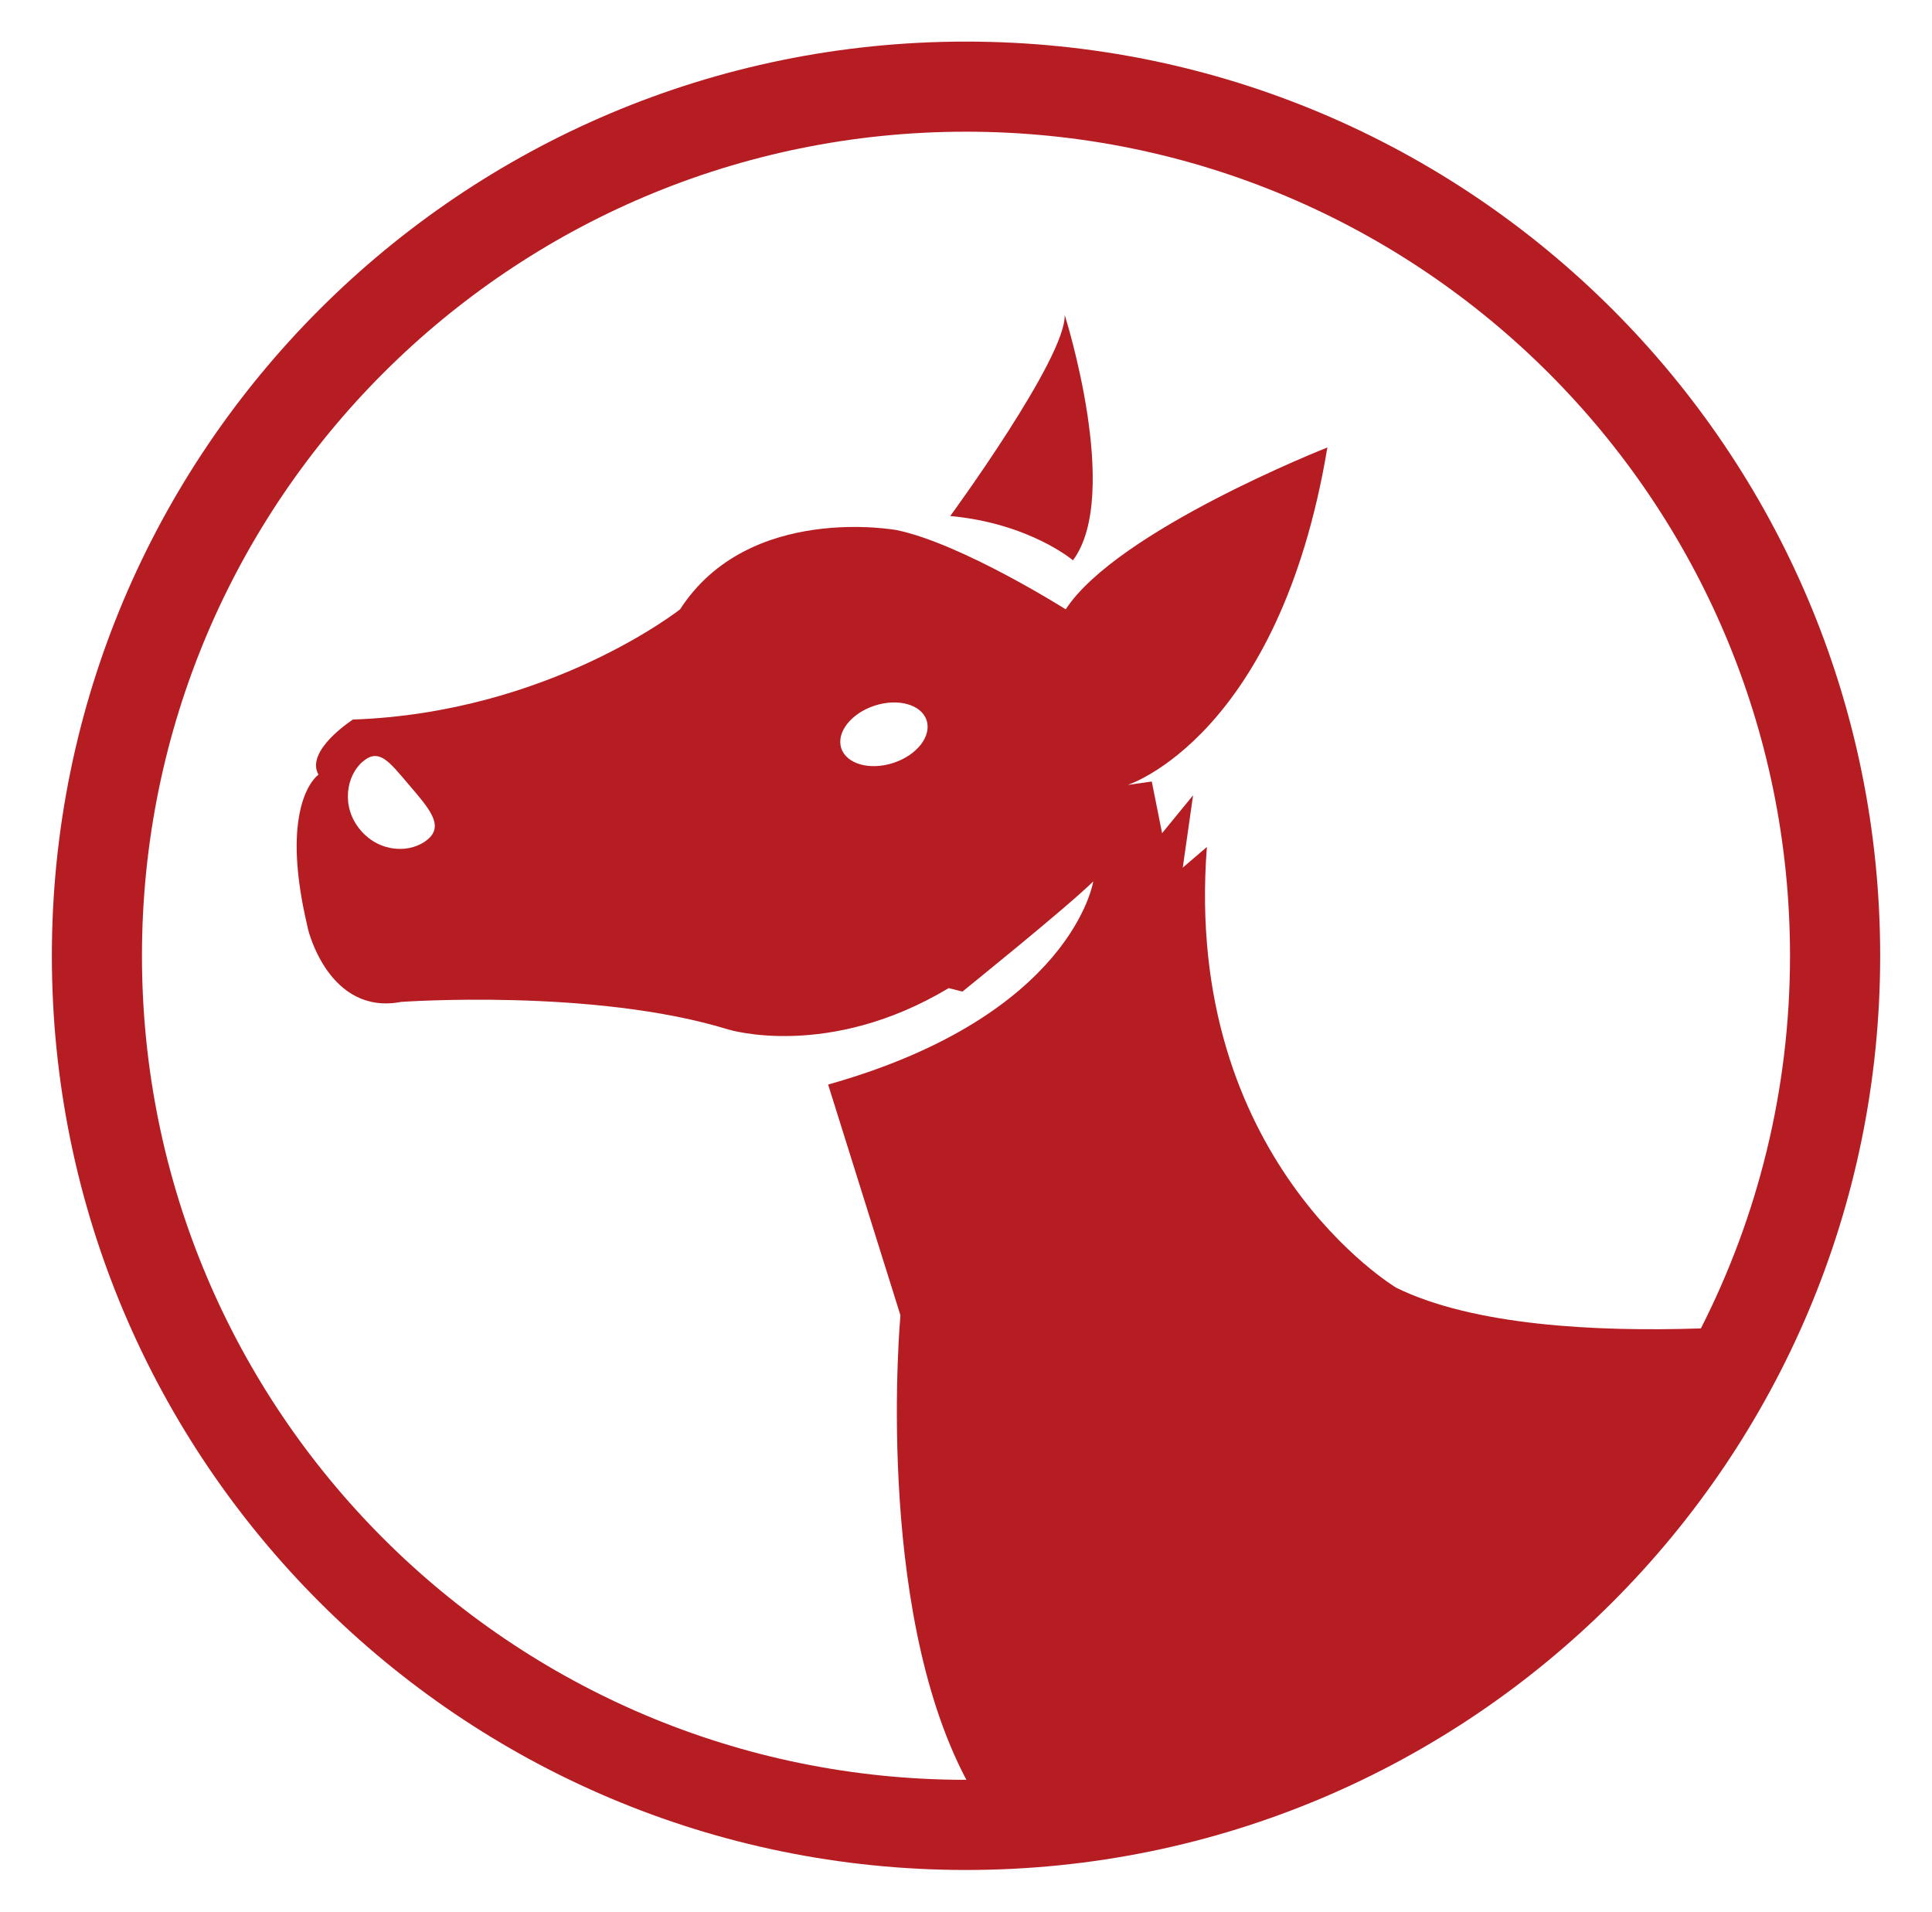
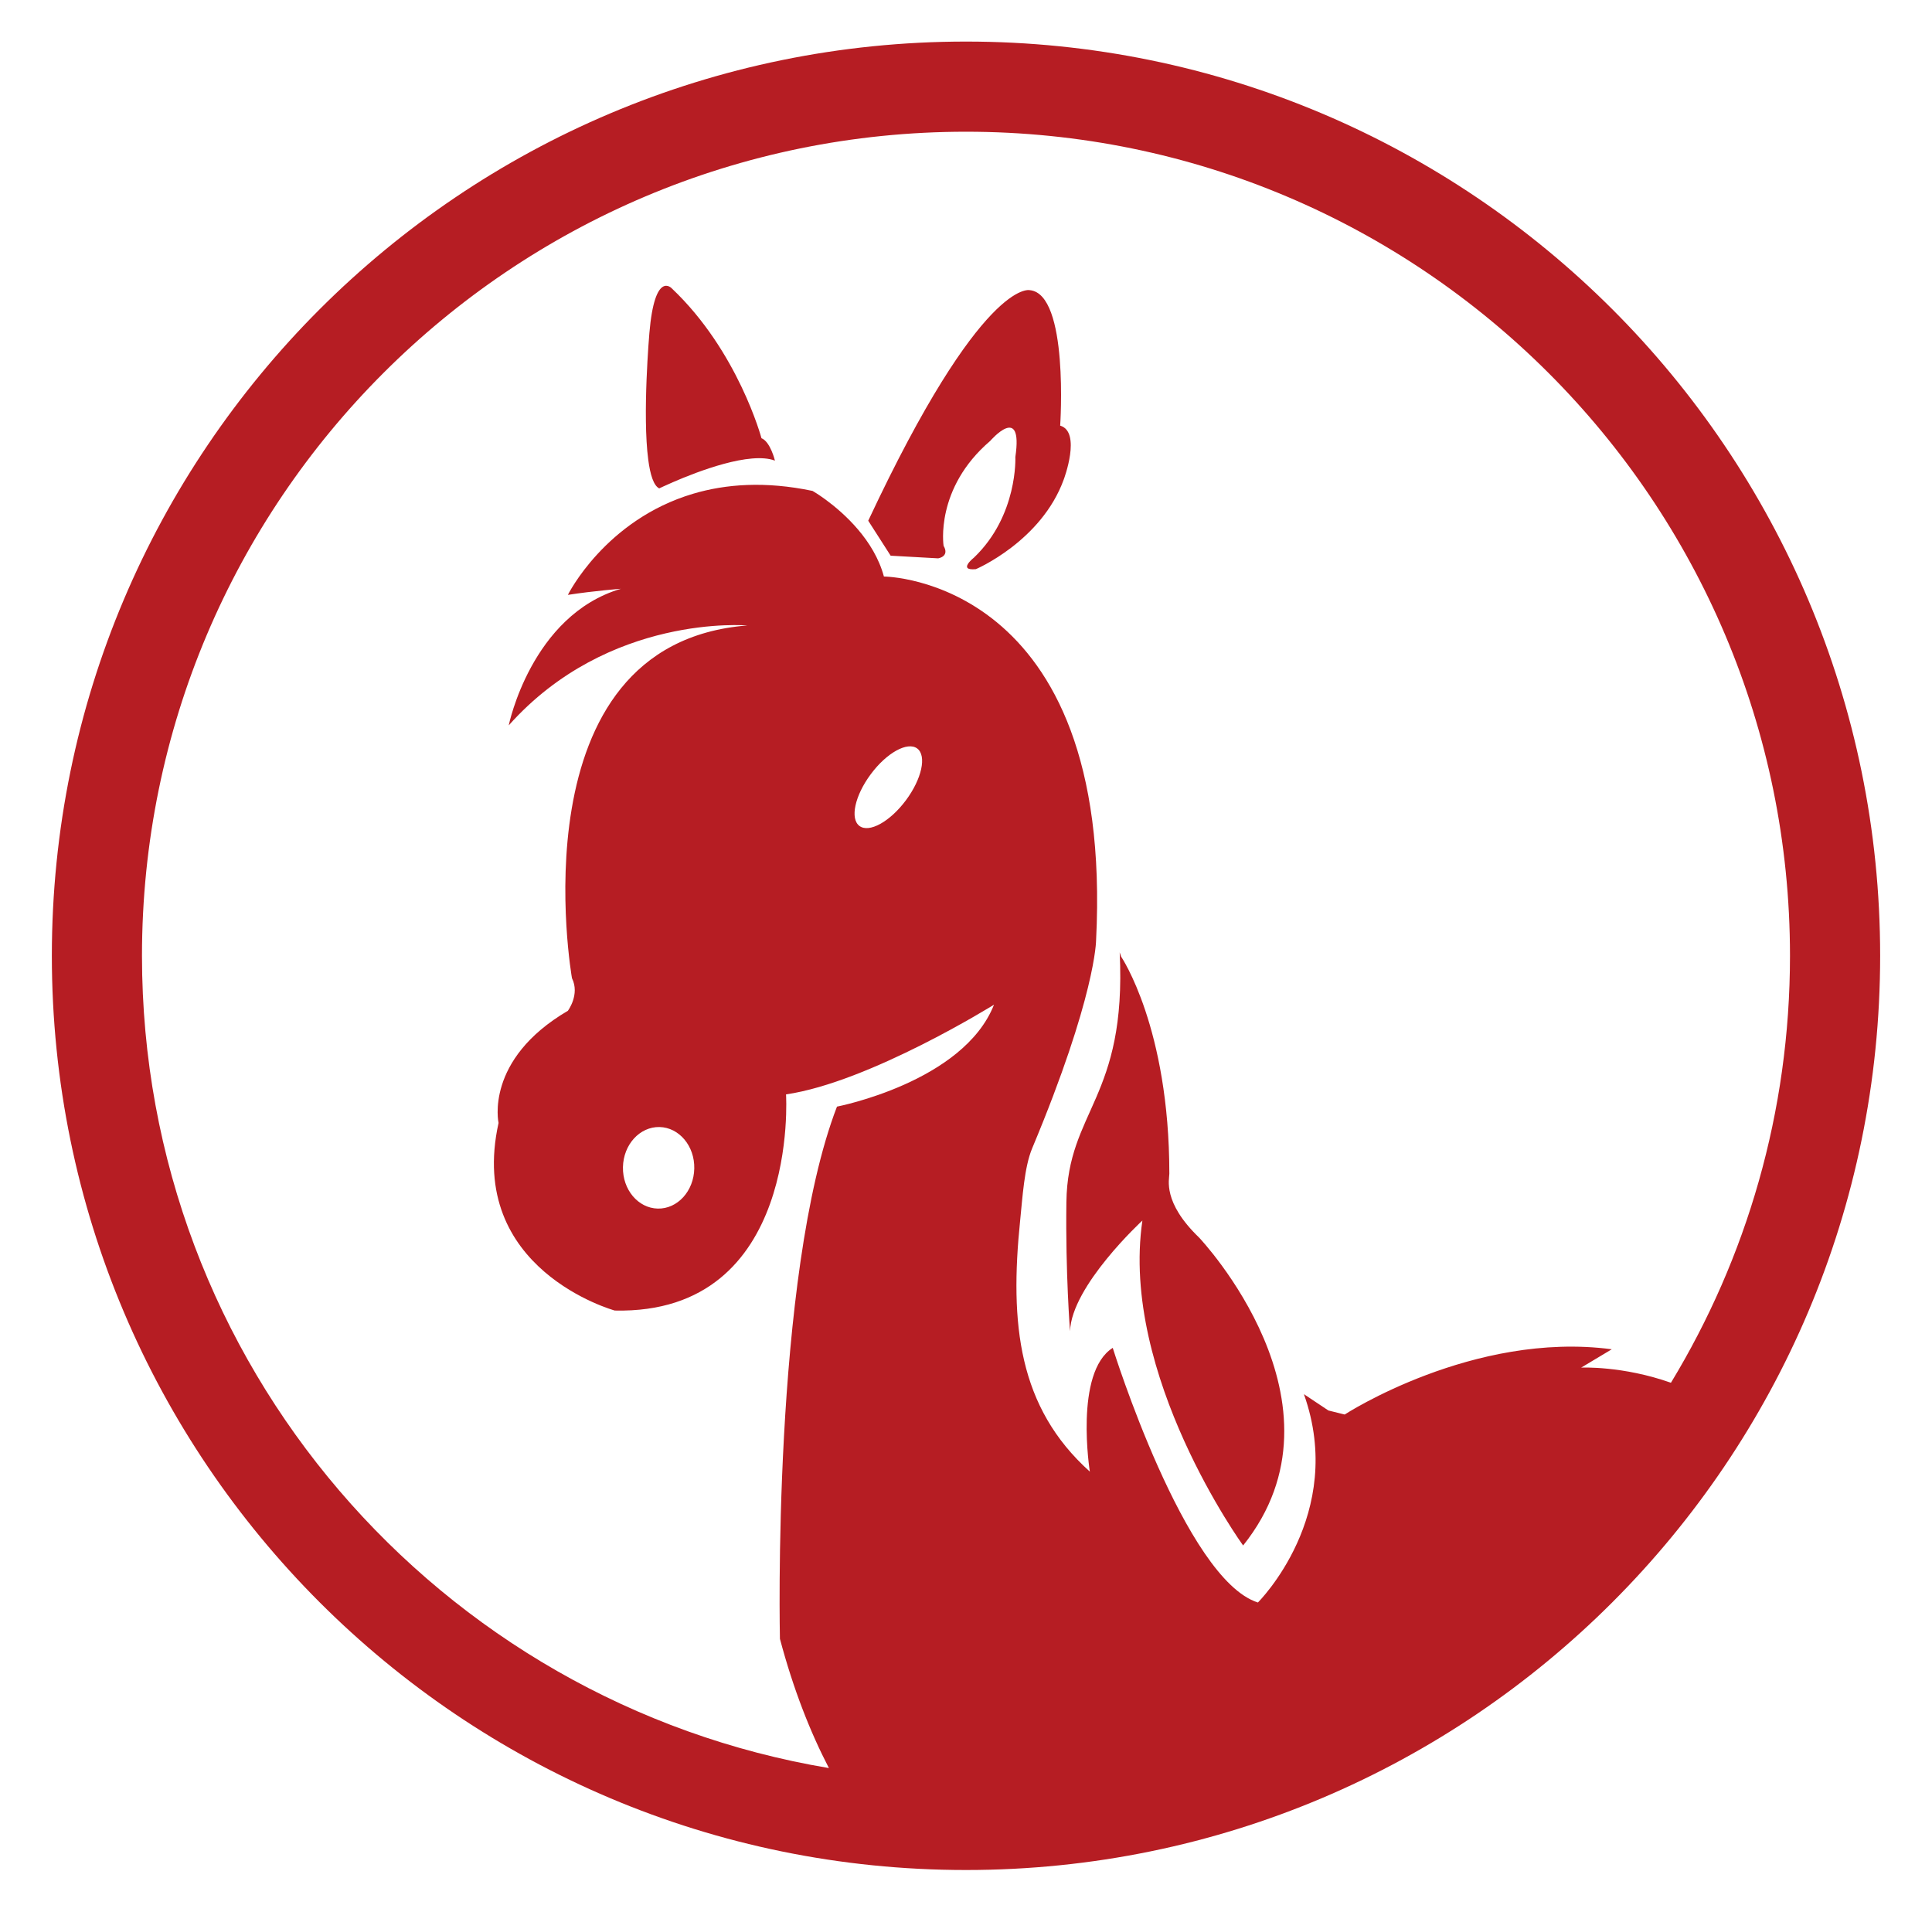
<svg xmlns="http://www.w3.org/2000/svg" width="124.985mm" height="123.658mm" viewBox="0 0 124.985 123.658" version="1.1" id="svg1">
  <defs id="defs1" />
  <g id="layer1">
-     <path fill-rule="nonzero" fill="#b61d23" fill-opacity="1" d="m 110.02,85.96 c -0.365,0.714 -0.748,1.416 -1.143,2.111 0.395,-0.696 0.778,-1.397 1.143,-2.111 z m -1.425,2.6 c -0.408,0.707 -0.829,1.406 -1.268,2.088 0.439,-0.682 0.86,-1.381 1.268,-2.088 z m -5.565,7.866 c 1.069,-1.254 2.076,-2.558 3.026,-3.908 -0.95,1.35 -1.957,2.654 -3.026,3.908 z m -3.594,3.808 c 1.236,-1.188 2.413,-2.434 3.529,-3.736 -1.116,1.302 -2.293,2.549 -3.529,3.736 z m -3.91,3.414 c 1.245,-0.985 2.447,-2.025 3.598,-3.115 -1.15,1.09 -2.352,2.13 -3.598,3.115 z M 27.682,54.292 c -1.06,0.905 -3.075,0.919 -4.357,-0.587 -1.284,-1.506 -0.924,-3.529 0.137,-4.435 1.061,-0.907 1.709,-0.007 2.992,1.496 1.284,1.505 2.289,2.619 1.228,3.526 z m 30.107,-4.939 c -1.523,0.497 -3.029,0.073 -3.365,-0.95 -0.333,-1.021 0.629,-2.254 2.154,-2.754 1.527,-0.497 3.032,-0.074 3.365,0.947 0.336,1.024 -0.626,2.26 -2.154,2.757 z m 20.286,5.437 -1.559,1.335 0.667,-4.678 -2.005,2.45 -0.667,-3.341 -1.559,0.222 c 0,0 9.8,-3.12 12.919,-21.831 0,0 -13.584,5.347 -16.928,10.47 0,0 -6.683,-4.23 -10.914,-5.122 0,0 -9.58,-1.784 -14.033,5.122 0,0 -8.467,6.686 -21.164,7.13 0,0 -3.12,2.003 -2.228,3.565 0,0 -0.96,0.64 -1.296,2.926 -0.22,1.481 -0.175,3.657 0.558,6.794 0.024,0.1 0.044,0.198 0.068,0.304 0,0 1.339,5.568 6.017,4.676 0,0 12.473,-0.892 21.162,1.783 0,0 6.461,2.003 14.259,-2.675 l 0.889,0.225 c 0,0 6.903,-5.567 8.464,-7.128 0,0 -1.336,8.687 -17.152,13.142 l 4.678,14.925 c 0,0 -1.728,18.748 4.267,30.051 -0.008,0 -0.016,0 -0.026,0 -29.441,0 -53.308,-23.865 -53.308,-53.308 0,-29.44 23.867,-53.308 53.308,-53.308 29.442,0 53.307,23.868 53.307,53.308 0,8.682 -2.085,16.865 -5.765,24.106 -6.869,0.228 -14.724,-0.193 -19.706,-2.629 0,0 -13.811,-8.244 -12.252,-28.514 z M 62.492,2.691 c -32.661,0 -59.137,26.477 -59.137,59.136 0,32.663 26.477,59.14 59.137,59.14 32.663,0 59.14,-26.477 59.14,-59.14 0,-32.66 -26.477,-59.136 -59.14,-59.136 z M 61.472,33.38 c 5.136,0.476 7.94,2.866 7.94,2.866 3.165,-4.24 -0.536,-15.881 -0.536,-15.881 0.119,2.749 -7.403,13.015 -7.403,13.015" id="path287" style="stroke-width:0.265" />
+     <path fill-rule="nonzero" fill="#b61d23" fill-opacity="1" d="m 44.914,75.592 c -0.029,1.457 -1.084,2.617 -2.36,2.59 -1.275,-0.027 -2.283,-1.228 -2.254,-2.683 0.029,-1.457 1.087,-2.617 2.363,-2.593 1.272,0.027 2.283,1.228 2.251,2.686 z m 13.69,-23.821 c -1.032,1.384 -2.376,2.127 -3.003,1.659 -0.627,-0.465 -0.299,-1.966 0.733,-3.35 1.029,-1.386 2.374,-2.127 3.003,-1.661 0.624,0.468 0.299,1.968 -0.733,3.352 z m 43.687,36.697 1.979,-1.185 c -8.969,-1.188 -17.28,4.221 -17.28,4.221 l -1.055,-0.262 -1.582,-1.055 c 2.77,7.781 -2.977,13.477 -2.977,13.477 -4.72,-1.491 -9.391,-16.472 -9.391,-16.472 -2.505,1.59 -1.481,8.006 -1.481,8.006 -4.625,-4.154 -5.197,-9.546 -4.506,-16.272 0.148,-1.439 0.265,-3.421 0.772,-4.635 4.126,-9.856 4.138,-13.462 4.138,-13.462 1.185,-23.477 -13.726,-23.534 -13.726,-23.534 -0.638,-2.371 -2.598,-4.109 -3.749,-4.959 -0.514,-0.378 -0.868,-0.579 -0.868,-0.579 -3.059,-0.641 -5.614,-0.444 -7.724,0.182 -5.707,1.694 -8.104,6.543 -8.104,6.543 1.715,-0.265 3.429,-0.394 3.429,-0.394 -5.805,1.715 -7.255,8.835 -7.255,8.835 6.464,-7.252 15.434,-6.462 15.434,-6.462 -15.169,1.189 -11.343,22.818 -11.343,22.818 0.526,1.055 -0.265,2.108 -0.265,2.108 -5.408,3.167 -4.484,7.254 -4.484,7.254 -2.109,9.499 7.519,12.137 7.519,12.137 12.001,0.263 11.078,-13.983 11.078,-13.983 5.408,-0.789 13.454,-5.803 13.454,-5.803 -1.979,5.015 -10.158,6.594 -10.158,6.594 -4.22,10.948 -3.691,34.428 -3.691,34.428 0.87,3.267 1.957,6.027 3.169,8.36 C 28.41,110.153 9.185,88.247 9.185,61.829 c 0,-29.44 23.865,-53.308 53.308,-53.308 29.44,0 53.305,23.868 53.305,53.308 0,10.112 -2.815,19.566 -7.702,27.62 -3.135,-1.109 -5.805,-0.98 -5.805,-0.98 z M 62.494,2.689 c -32.663,0 -59.14,26.479 -59.14,59.14 0,32.66 26.477,59.14 59.14,59.14 32.661,0 59.137,-26.48 59.137,-59.14 0,-32.661 -26.477,-59.14 -59.137,-59.14 z m 6.091,24.844 c 0,0 0.582,-8.533 -1.971,-8.763 0,0 -3.077,-0.812 -10.446,14.915 l 1.45,2.262 3.075,0.172 c 0,0 0.757,-0.114 0.349,-0.812 0,0 -0.58,-3.711 3.018,-6.786 0,0 2.147,-2.498 1.625,1.043 0,0 0.175,3.772 -2.67,6.5 0,0 -1.103,0.868 0.117,0.754 0,0 4.235,-1.799 5.685,-5.802 0,0 1.162,-3.077 -0.233,-3.482 z m 7.062,48.395 c 0,-9.464 -3.12,-14.045 -3.12,-14.045 l -0.092,-0.275 c 0.46,9.454 -3.368,10.205 -3.448,16.153 -0.063,4.62 0.236,8.353 0.236,8.353 0.093,-2.937 4.681,-7.159 4.681,-7.159 -1.469,10.004 6.516,21.021 6.516,21.021 7.345,-9.176 -2.844,-19.915 -2.844,-19.915 -2.386,-2.296 -1.929,-3.765 -1.929,-4.133 z M 49.261,28.346 c 0,0 -1.508,-5.631 -5.802,-9.691 0,0 -1.103,-1.217 -1.45,2.899 0,0 -0.46,5.279 -0.071,8.195 0.127,0.965 0.349,1.672 0.709,1.844 0,0 0.339,-0.164 0.876,-0.397 1.608,-0.699 5.003,-2.008 6.609,-1.399 0,0 -0.291,-1.22 -0.871,-1.45" id="path285" style="stroke-width:0.265" />
  </g>
</svg>
